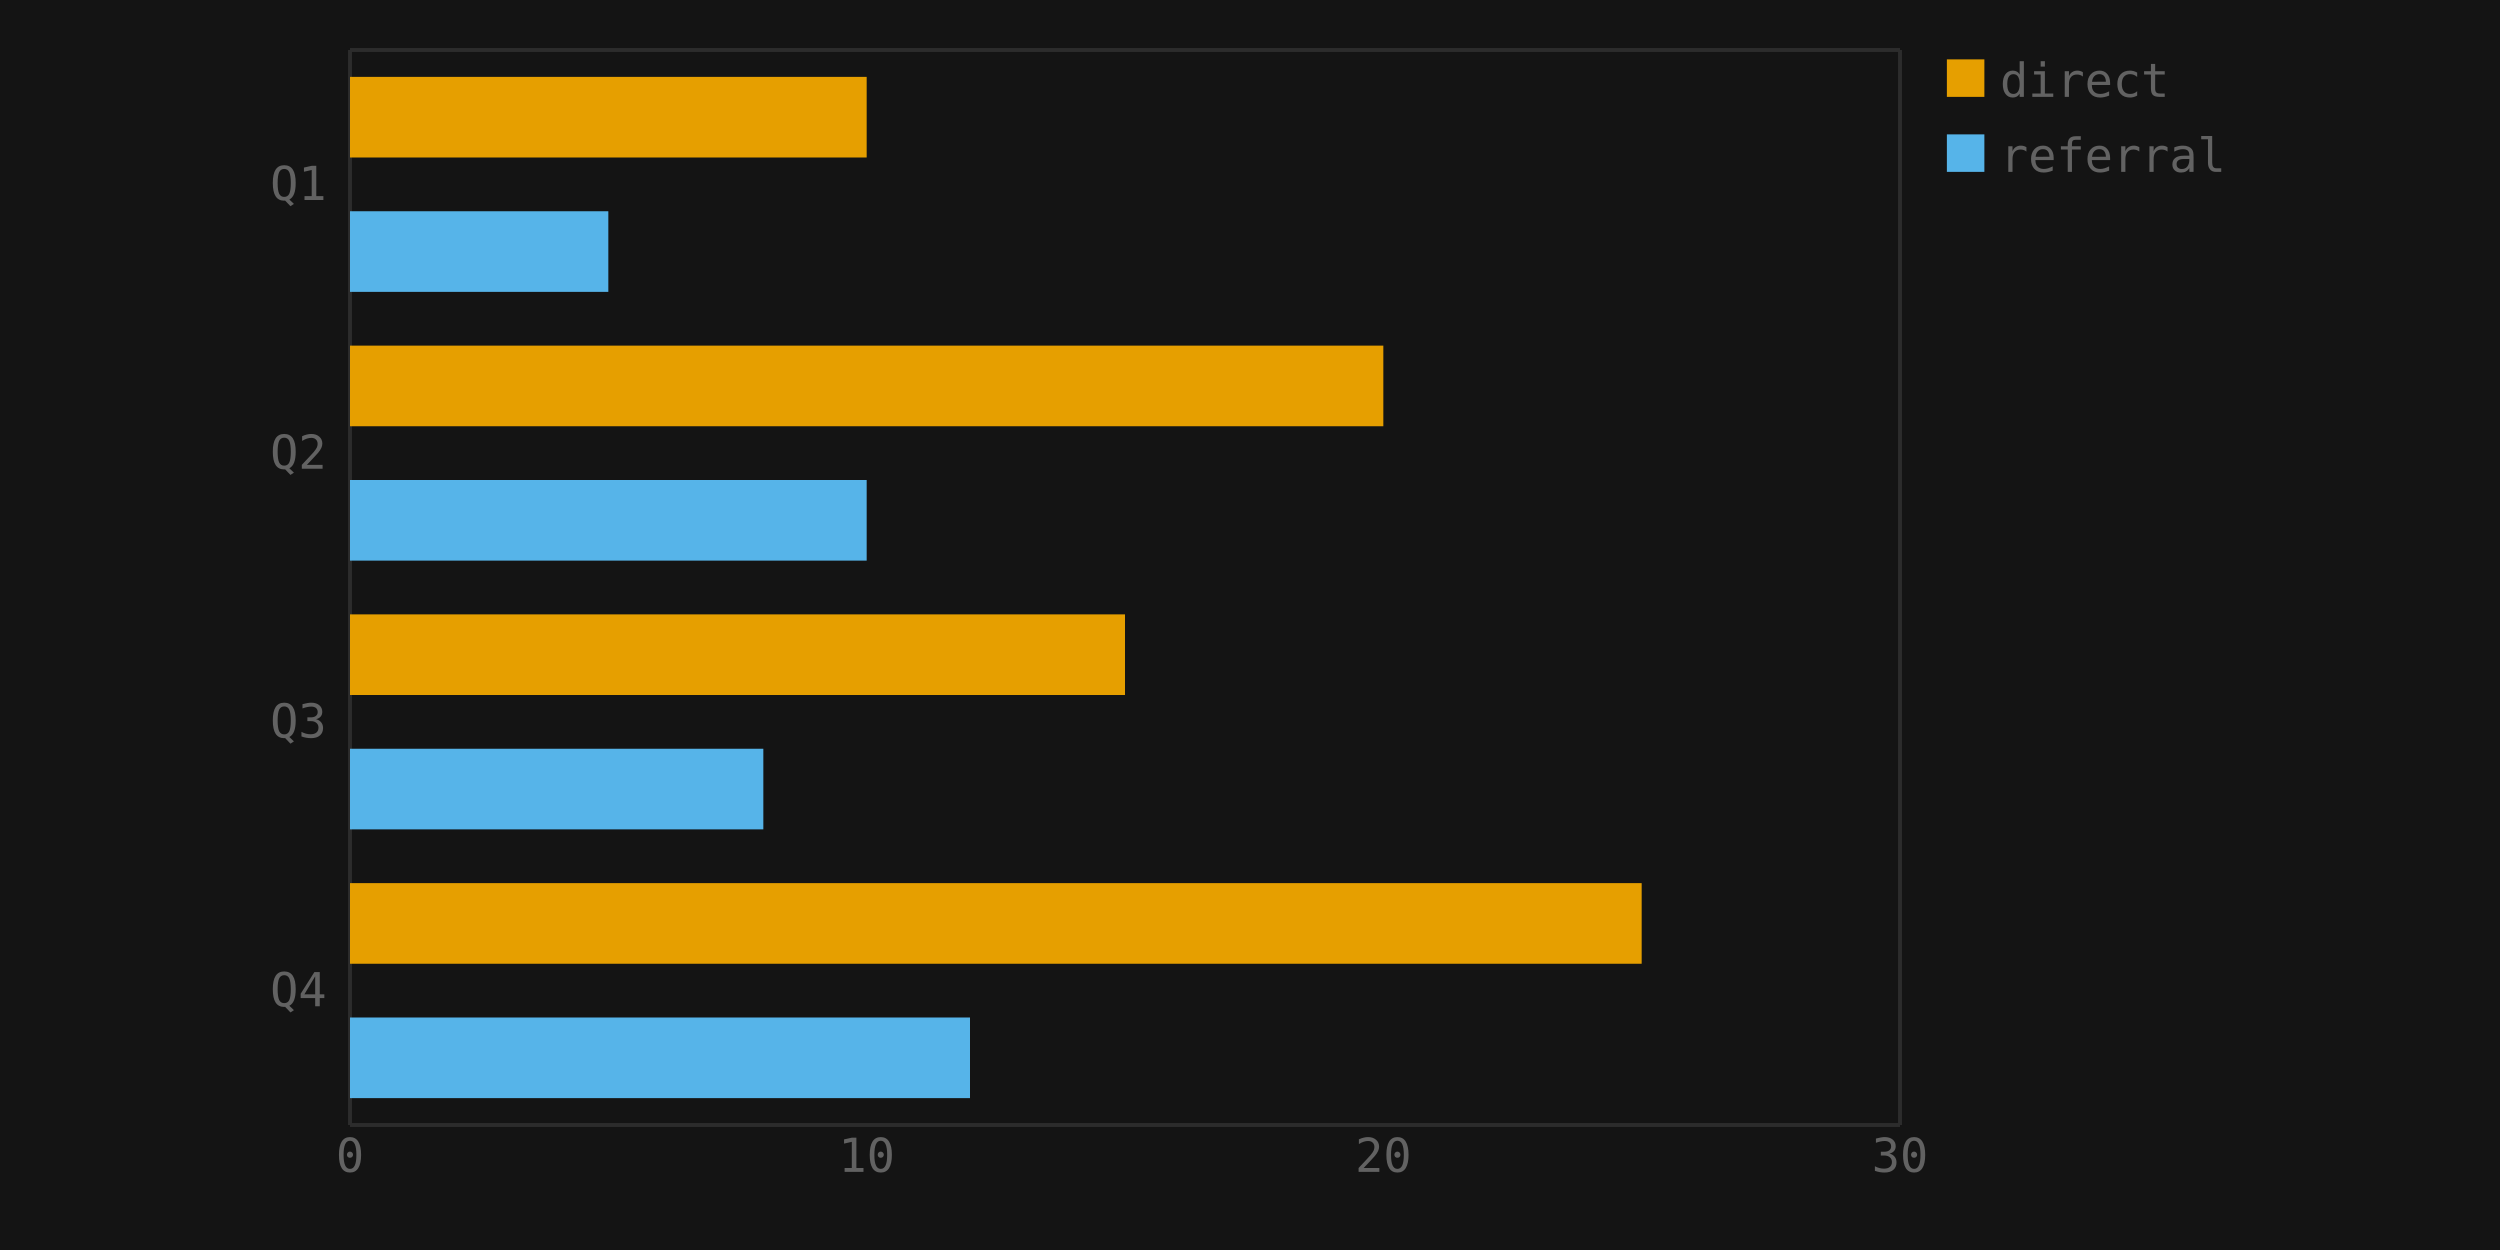
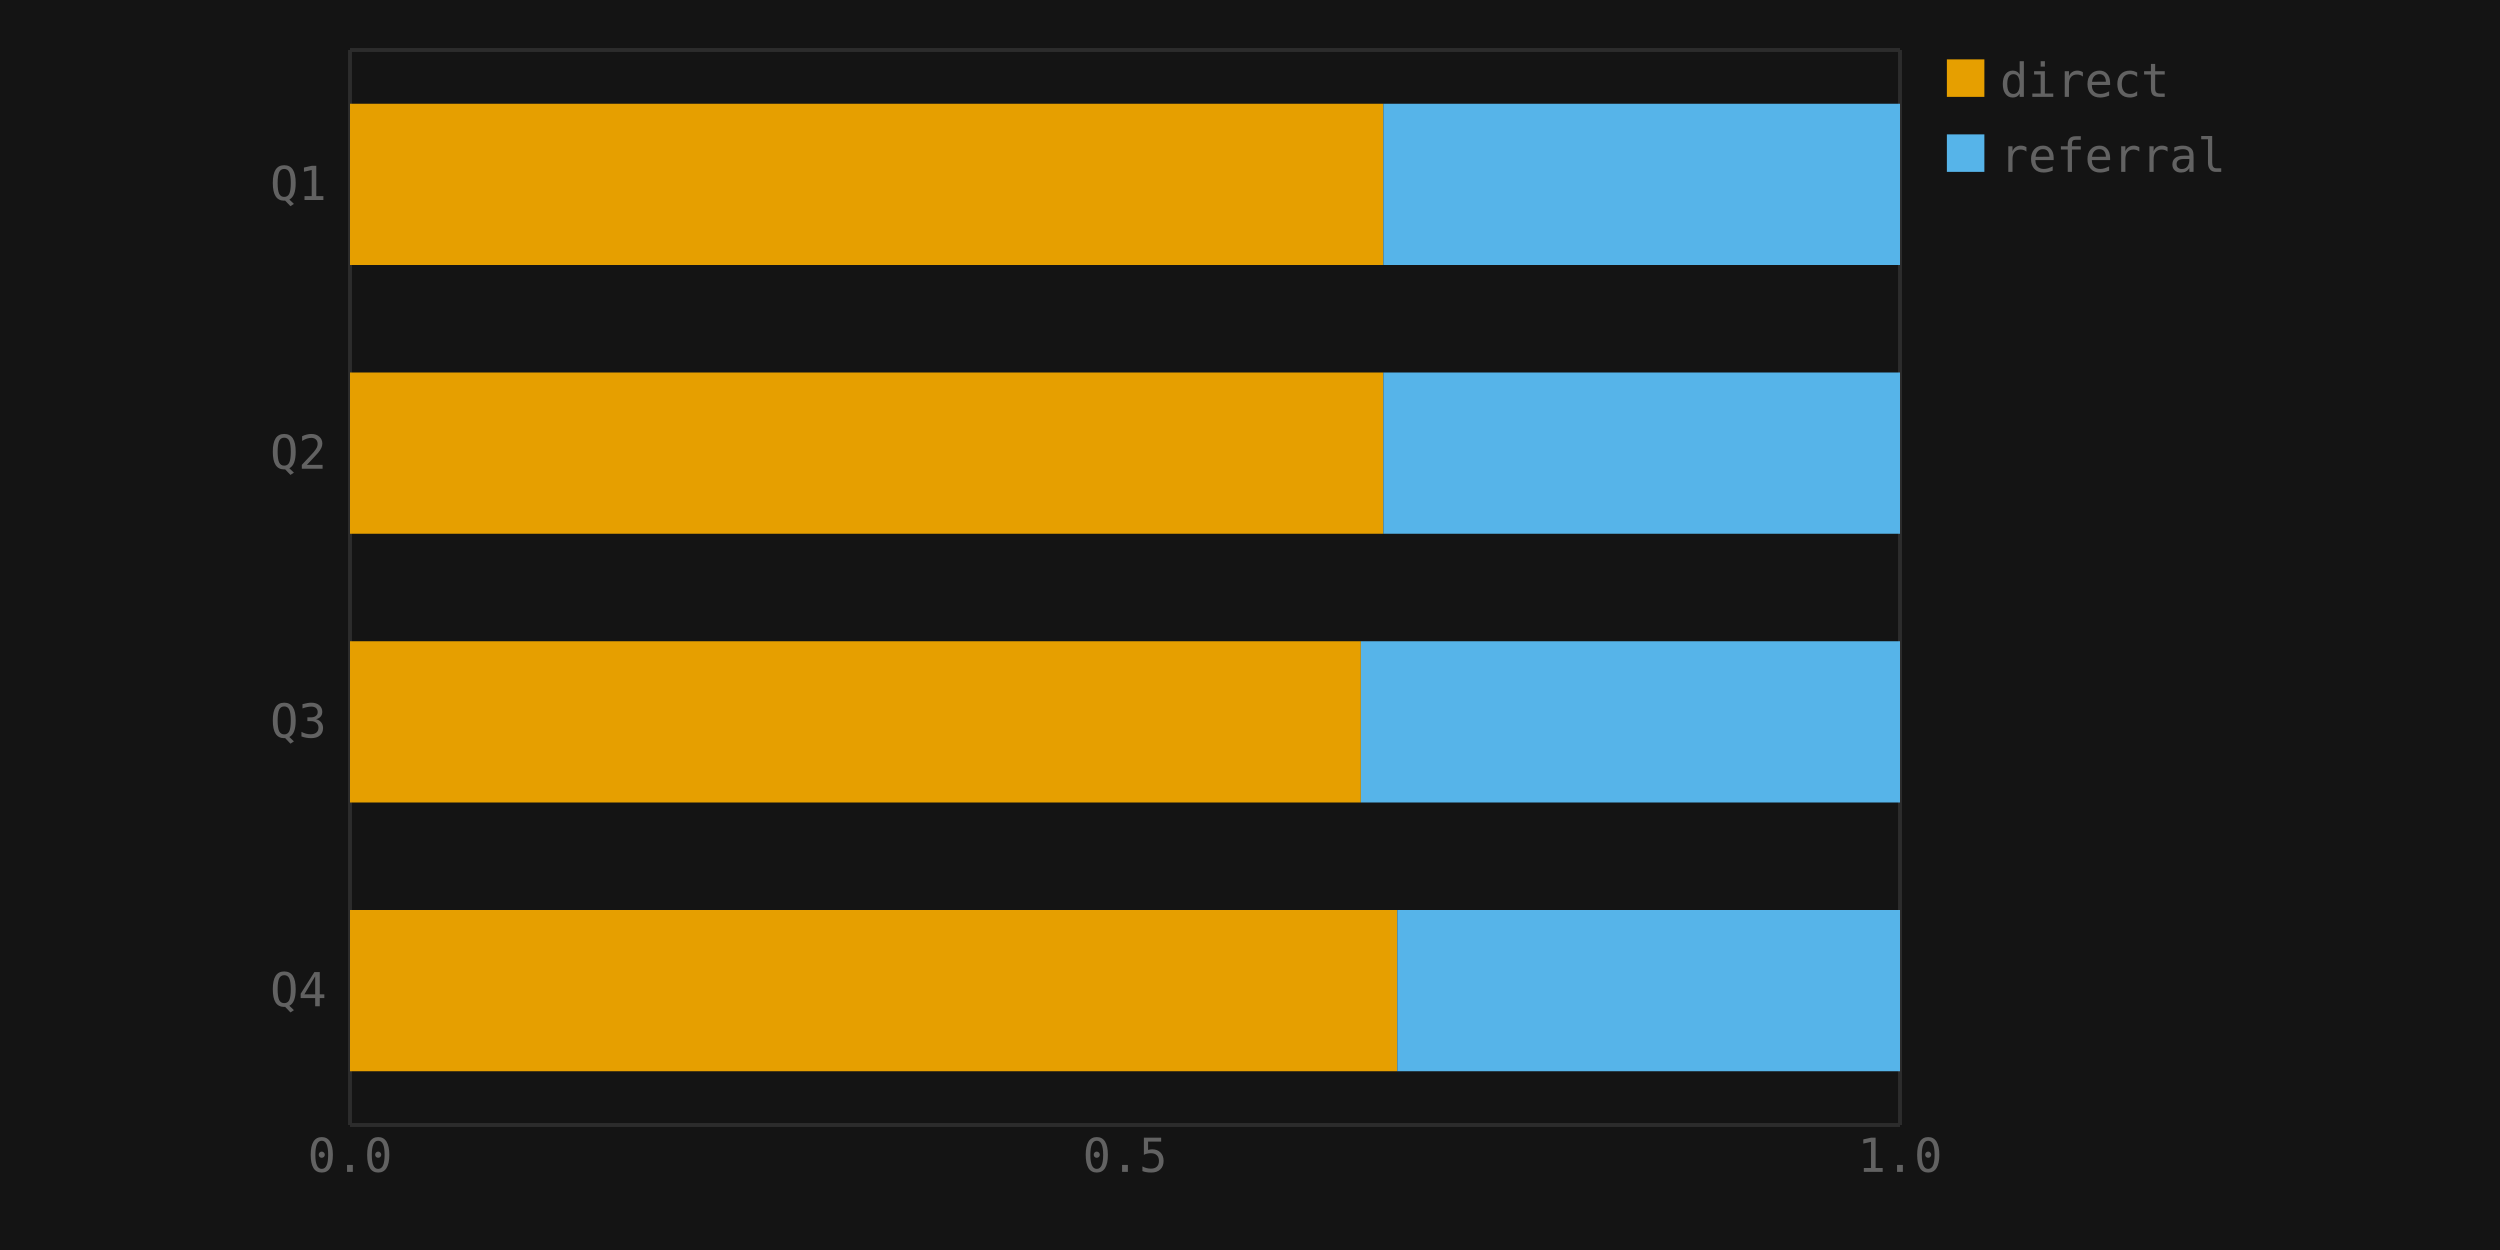
<svg xmlns="http://www.w3.org/2000/svg" viewBox="0 0 640 320" width="640" height="320">
  <rect width="100%" height="100%" fill="#141414" />
  <line x1="89.6" y1="12.8" x2="89.6" y2="288" stroke="#2c2c2c" stroke-width="1" />
  <line x1="89.6" y1="288" x2="486.4" y2="288" stroke="#2c2c2c" stroke-width="1" />
  <line x1="486.4" y1="12.8" x2="486.4" y2="288" stroke="#2c2c2c" stroke-width="1" />
  <line x1="89.6" y1="12.8" x2="486.4" y2="12.8" stroke="#2c2c2c" stroke-width="1" />
-   <text x="89.6" y="300" text-anchor="middle" font-size="12" font-family="monospace" fill="#626262">0</text>
-   <text x="221.867" y="300" text-anchor="middle" font-size="12" font-family="monospace" fill="#626262">10</text>
-   <text x="354.133" y="300" text-anchor="middle" font-size="12" font-family="monospace" fill="#626262">20</text>
-   <text x="486.4" y="300" text-anchor="middle" font-size="12" font-family="monospace" fill="#626262">30</text>
+   <text x="89.6" y="300" text-anchor="middle" font-size="12" font-family="monospace" fill="#626262">0.0</text>
+   <text x="288" y="300" text-anchor="middle" font-size="12" font-family="monospace" fill="#626262">0.5</text>
+   <text x="486.4" y="300" text-anchor="middle" font-size="12" font-family="monospace" fill="#626262">1.0</text>
  <clipPath id="isvgb-0">
    <rect x="0" y="35.2" width="83.6" height="24" />
  </clipPath>
  <text x="83.6" y="51.2" text-anchor="end" clip-path="url(#isvgb-0)" font-size="12" font-family="monospace" fill="#626262">Q1</text>
  <clipPath id="isvgb-1">
    <rect x="0" y="104" width="83.6" height="24" />
  </clipPath>
  <text x="83.6" y="120" text-anchor="end" clip-path="url(#isvgb-1)" font-size="12" font-family="monospace" fill="#626262">Q2</text>
  <clipPath id="isvgb-2">
    <rect x="0" y="172.8" width="83.6" height="24" />
  </clipPath>
  <text x="83.6" y="188.8" text-anchor="end" clip-path="url(#isvgb-2)" font-size="12" font-family="monospace" fill="#626262">Q3</text>
  <clipPath id="isvgb-3">
    <rect x="0" y="241.6" width="83.6" height="24" />
  </clipPath>
  <text x="83.6" y="257.6" text-anchor="end" clip-path="url(#isvgb-3)" font-size="12" font-family="monospace" fill="#626262">Q4</text>
  <rect x="498.4" y="15.2" width="9.6" height="9.6" fill="#e69f00" />
  <text x="512" y="24.8" text-anchor="start" font-size="12" font-family="monospace" fill="#626262">direct</text>
  <rect x="498.4" y="34.4" width="9.6" height="9.6" fill="#56b4e9" />
  <text x="512" y="44" text-anchor="start" font-size="12" font-family="monospace" fill="#626262">referral</text>
-   <rect x="89.6" y="19.68" width="132.267" height="20.64" fill="#e69f00" />
-   <rect x="89.6" y="88.48" width="264.533" height="20.64" fill="#e69f00" />
-   <rect x="89.6" y="157.28" width="198.4" height="20.64" fill="#e69f00" />
-   <rect x="89.6" y="226.08" width="330.667" height="20.64" fill="#e69f00" />
-   <rect x="89.6" y="54.08" width="66.133" height="20.64" fill="#56b4e9" />
-   <rect x="89.6" y="122.88" width="132.267" height="20.64" fill="#56b4e9" />
-   <rect x="89.6" y="191.68" width="105.813" height="20.64" fill="#56b4e9" />
-   <rect x="89.6" y="260.48" width="158.72" height="20.64" fill="#56b4e9" />
+   <rect x="89.6" y="26.56" width="264.533" height="41.28" fill="#e69f00" />
+   <rect x="89.6" y="95.36" width="264.533" height="41.28" fill="#e69f00" />
+   <rect x="89.6" y="164.16" width="258.783" height="41.28" fill="#e69f00" />
+   <rect x="89.6" y="232.96" width="268.108" height="41.28" fill="#e69f00" />
+   <rect x="354.133" y="26.56" width="132.267" height="41.28" fill="#56b4e9" />
+   <rect x="354.133" y="95.36" width="132.267" height="41.28" fill="#56b4e9" />
+   <rect x="348.383" y="164.16" width="138.017" height="41.28" fill="#56b4e9" />
+   <rect x="357.708" y="232.96" width="128.692" height="41.28" fill="#56b4e9" />
</svg>
